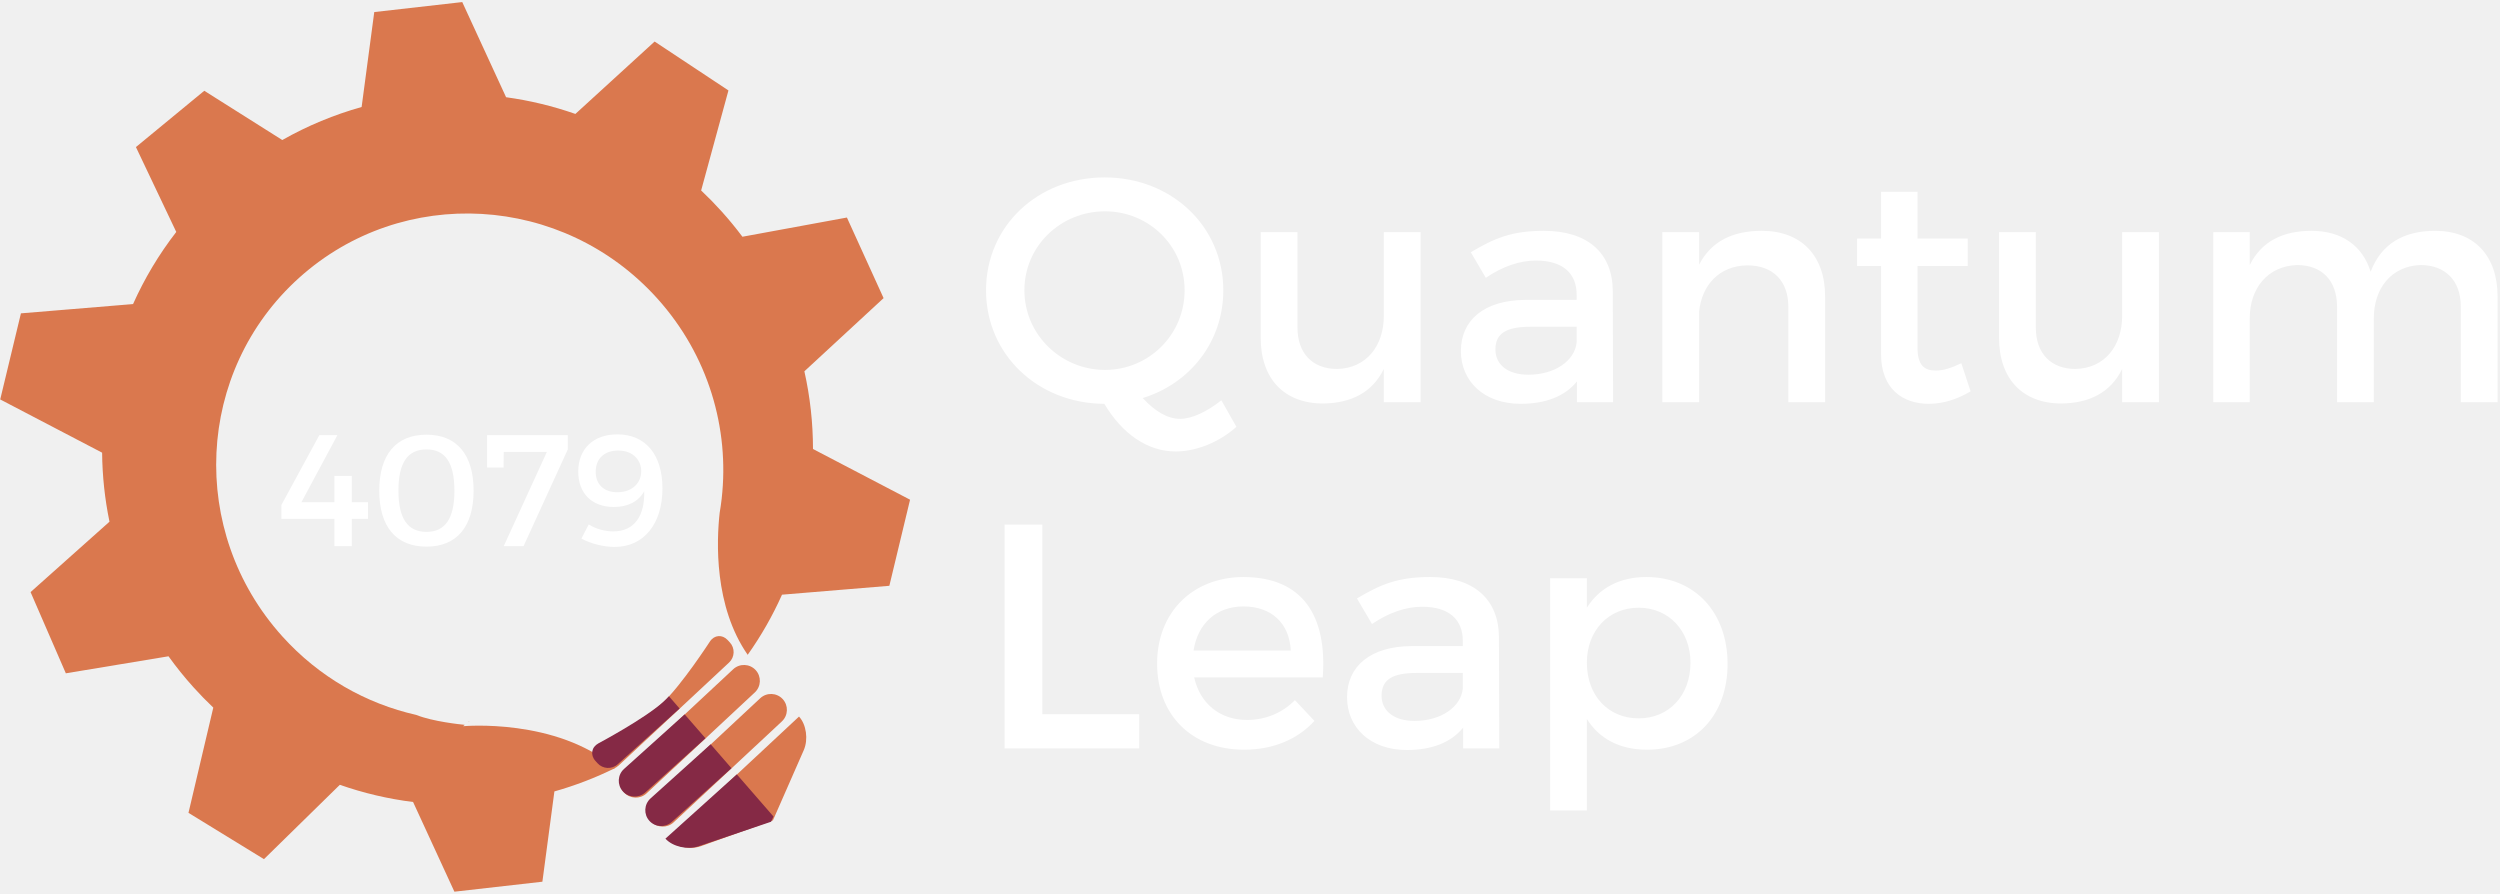
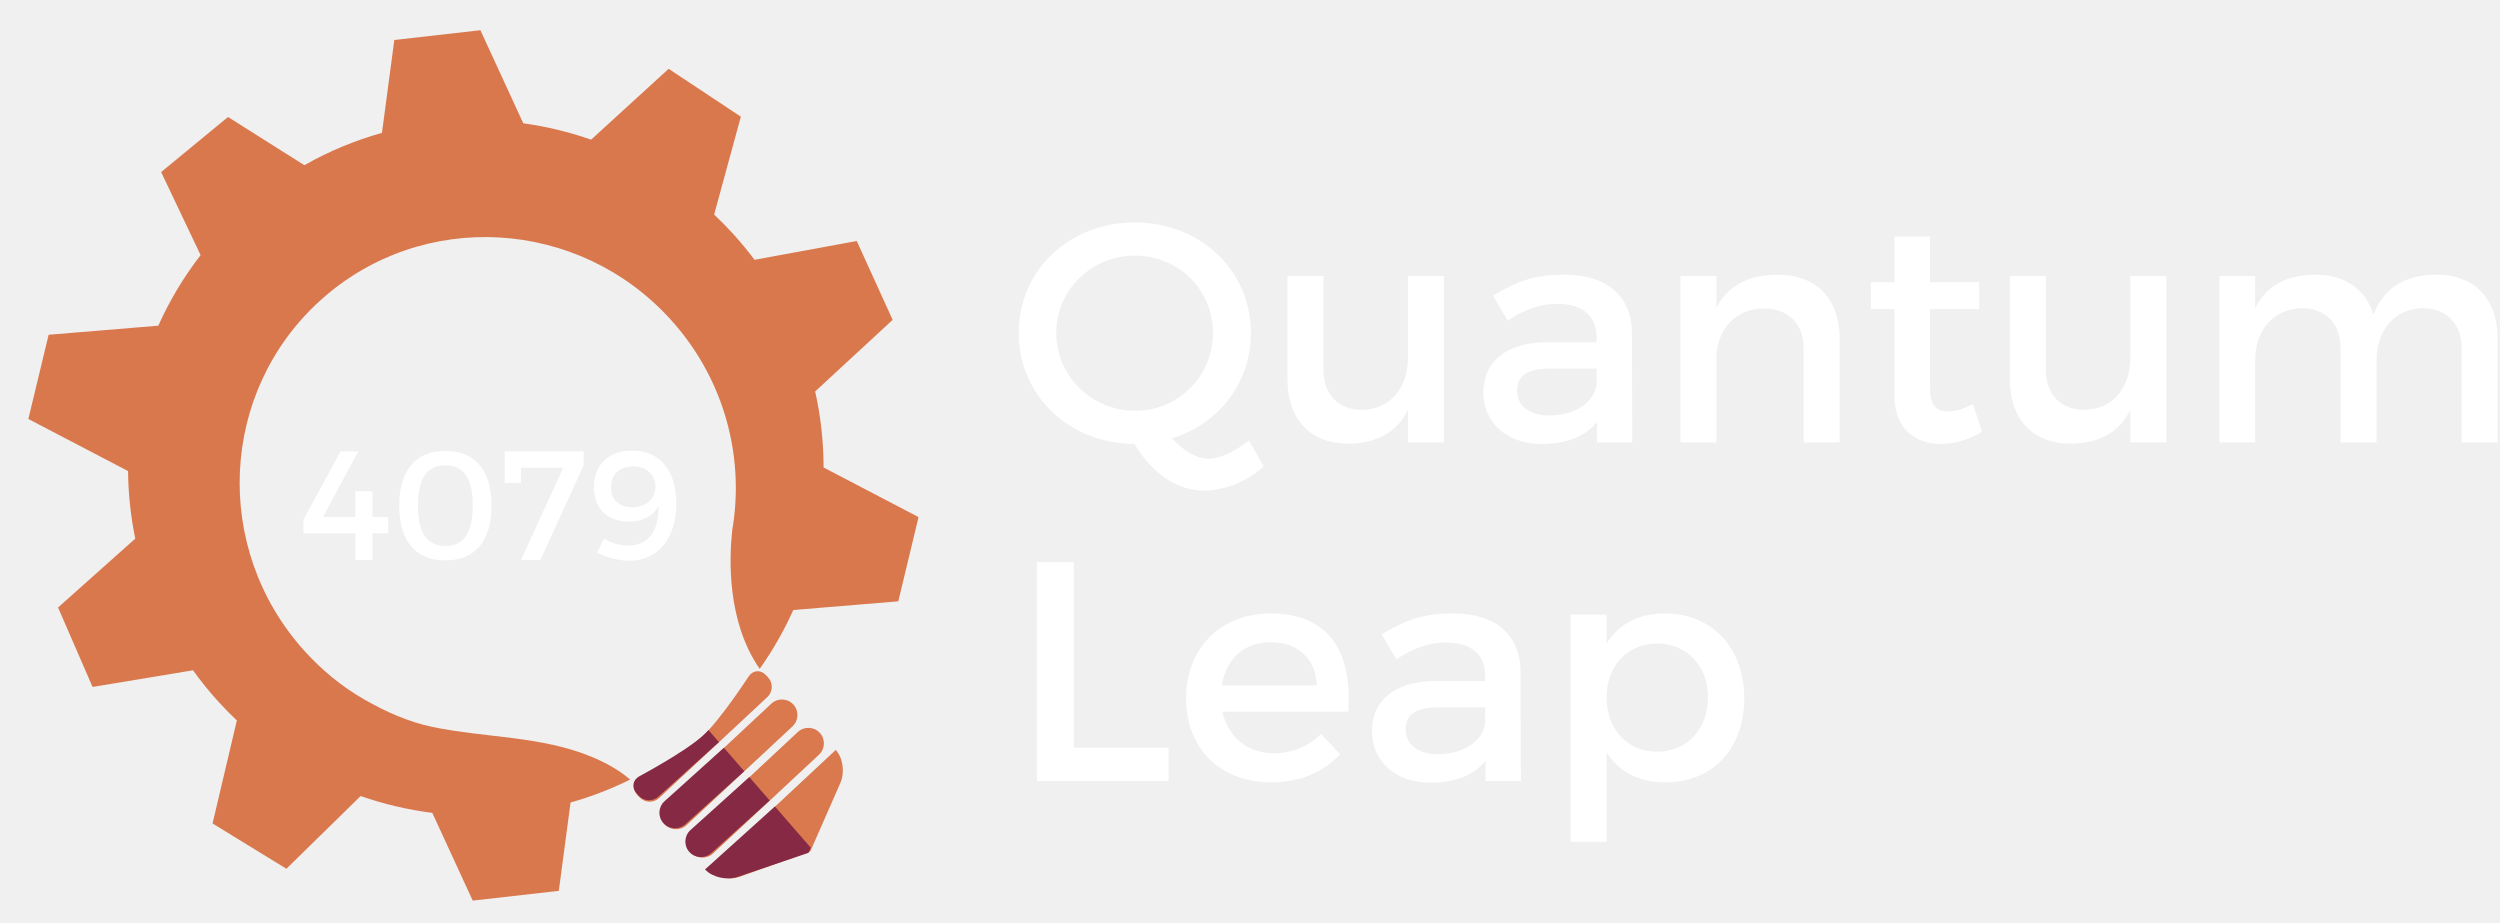
- <svg xmlns="http://www.w3.org/2000/svg" width="946px" height="338px" viewBox="0 0 946 338" version="1.1">
-   <defs />
-   <g id="Page-1" stroke="none" stroke-width="1" fill="none" fill-rule="evenodd">
+ <svg xmlns="http://www.w3.org/2000/svg" version="1.1" id="Layer_1" x="0px" y="0px" width="966.886px" height="356.9px" viewBox="-20.886 -18.9 966.886 356.9" enable-background="new -20.886 -18.9 966.886 356.9" xml:space="preserve">
+   <g id="Page-1">
    <g id="Group" transform="translate(-69, -71)">
-       <g id="Group-Copy-3" transform="translate(338.243, 357.9734) rotate(-43) translate(-338.243, -357.9734) translate(303.243, 323.9734)" fill="#DA784E">
+       <g id="Group-Copy-3" transform="translate(338.243, 357.9734) rotate(-43) translate(-338.243, -357.9734) translate(303.243, 323.9734)">
        <g id="bulb" transform="translate(1, 1)">
-           <path d="M1,4.403 C1,1.419 3.363,-0.446 6.269,0.214 C6.269,0.214 25.956,5 35,5 C44.62,5 63.754,0.232 63.754,0.232 C66.651,-0.448 69,1.414 69,4.403 L69,5.597 C69,8.581 66.58,11 63.607,11 L6.393,11 C3.414,11 1,8.586 1,5.597 L1,4.403 Z" id="Rectangle-2" />
-           <path d="M1,19.92 C1,16.606 3.685,13.92 6.996,13.92 C6.996,13.92 25.956,13.92 35,13.92 C44.62,13.92 63.002,13.92 63.002,13.92 C66.314,13.92 69,16.613 69,19.92 L69,19.92 C69,23.234 66.313,25.92 62.995,25.92 L7.005,25.92 C3.688,25.92 1,23.227 1,19.92 L1,19.92 Z" id="Rectangle-2-Copy" />
-           <path d="M1,34.92 C1,31.606 3.685,28.92 6.996,28.92 C6.996,28.92 25.956,28.92 35,28.92 C44.62,28.92 63.002,28.92 63.002,28.92 C66.314,28.92 69,31.613 69,34.92 L69,34.92 C69,38.234 66.313,40.92 62.995,40.92 L7.005,40.92 C3.688,40.92 1,38.227 1,34.92 L1,34.92 Z" id="Rectangle-2-Copy-2" />
-           <path d="M1,44 C16.049,44 25.956,44 35,44 C44.62,44 53.376,44 69,44 L69,44 C69,48.065 65.709,52.778 61.643,54.528 L35,66 L8.357,54.528 C4.294,52.779 1,47.788 1,44 L1,44 Z" id="Rectangle-2-Copy-3" />
+           <path id="Rectangle-2" fill="#DA784E" d="M1,4.403C1,1.419,3.363-0.447,6.269,0.214C6.269,0.214,25.956,5,35,5      c9.619,0,28.754-4.767,28.754-4.767C66.652-0.449,69,1.414,69,4.403l0,1.194C69,8.581,66.58,11,63.607,11L6.393,11      C3.414,11,1,8.586,1,5.597L1,4.403z" />
+           <path id="Rectangle-2-Copy" fill="#DA784E" d="M1,19.92c0-3.313,2.686-6,5.996-6c0,0,18.959,0.001,28.004,0      c9.619,0.001,28.001,0,28.001,0c3.313,0,5.998,2.693,5.999,6l0,0c0,3.314-2.687,6-6.005,6l-55.99,0      C3.689,25.92,1,23.227,1,19.92L1,19.92z" />
+           <path id="Rectangle-2-Copy-2" fill="#DA784E" d="M1,34.92c0-3.314,2.686-6,5.996-6c0,0,18.96,0,28.004,0      c9.619,0,28.001,0,28.001,0c3.313,0,5.999,2.693,5.999,6l0,0c0,3.314-2.687,6-6.005,6L7.005,40.92      C3.689,40.92,0.999,38.227,1,34.92L1,34.92z" />
+           <path id="Rectangle-2-Copy-3" fill="#DA784E" d="M1,44C16.048,44,25.956,44,35,44c9.62,0,18.375,0.001,34,0l0,0      c0,4.065-3.291,8.778-7.356,10.528L35,66L8.357,54.528C4.293,52.779,1,47.788,1,44L1,44z" />
        </g>
      </g>
-       <g id="gear-copy" transform="translate(235.8372, 234.3639) rotate(-41) translate(-235.8372, -234.3639) translate(63.83717, 73.36387)" fill="#DA784E">
+       <g id="gear-copy" transform="translate(235.8372, 234.3639) rotate(-41) translate(-235.8372, -234.3639) translate(63.83717, 73.36387)">
        <g id="Group-Copy" transform="translate(172.2205, 161.1685) rotate(-1) translate(-172.2205, -161.1685) translate(3.720525, 3.668455)">
-           <path d="M100.781,245.804 L99.953,245.754 C99.953,245.754 128.368,266.946 132.19,296.042 L132.19,296.042 C124.173,293.799 116.458,290.832 109.121,287.217 L82.884,309.56 L55.613,290.09 L66.704,254.411 C60.504,247.238 55.049,239.403 50.46,231.027 L10.3,232.722 L0.797,200.59 L34.425,177.277 C34.144,173.722 34,170.128 34,166.5 C34,161.432 34.28,156.43 34.826,151.507 L1.642,130.299 L12.288,98.528 L52.305,98.715 C56.747,91.116 61.914,83.993 67.709,77.439 L52.533,36.67 L80.156,17.703 L114.037,43.483 L114.037,43.483 C123.636,39.228 133.825,36.062 144.448,34.144 L154.597,0.061 L188.072,1.538 L197.539,35.143 C208.3,37.511 218.579,41.168 228.203,45.944 L255.8,22.443 L283.071,41.913 L271.304,79.768 C277.098,86.629 282.219,94.079 286.562,102.015 L327.177,101.719 L335.552,134.163 L302.547,155.379 C302.847,159.046 303,162.755 303,166.5 C303,170.66 302.811,174.777 302.441,178.841 L336.688,199.895 L326.597,231.847 L285.794,232.369 C280.928,241.016 275.133,249.071 268.544,256.399 L283,295.234 L255.377,314.2 L222.946,289.524 C215.026,293.034 206.704,295.802 198.067,297.74 L198.067,297.74 C200.883,275.521 218.082,257.878 226.155,250.704 C227.526,249.621 228.867,248.5 230.176,247.344 C230.279,247.265 230.333,247.225 230.333,247.225 L230.309,247.226 C250.27,229.539 262.872,203.579 262.872,174.645 C262.872,121.35 220.116,78.145 167.372,78.145 C114.629,78.145 71.872,121.35 71.872,174.645 C71.872,195.564 78.46,214.929 89.653,230.736 C89.664,230.76 89.676,230.784 89.688,230.808 C92.64,236.791 99.574,244.485 100.781,245.804 Z M102.322,245.895 L103.008,245.936 C102.977,245.907 102.946,245.879 102.915,245.85 L102.322,245.895 Z" id="Path-1-Copy-29" />
+           <path id="Path-1-Copy-29" fill="#DA784D" d="M130.111,283.405c-8.017-2.243-15.731-5.21-23.068-8.826l-26.238,22.344      l-27.27-19.47l11.091-35.679c-6.2-7.173-11.655-15.008-16.243-23.385l-40.161,1.696l-9.503-32.132l33.628-23.314      c-0.281-3.556-0.425-7.149-0.426-10.777c0-5.068,0.281-10.071,0.827-14.993l-33.184-21.208L10.21,85.891l40.017,0.187      c4.443-7.598,9.609-14.722,15.405-21.276L50.455,24.033L78.078,5.066l33.881,25.78c9.598-4.255,19.788-7.421,30.41-9.339      l10.149-34.083l33.476,1.477l9.466,33.605c10.761,2.369,21.039,6.025,30.665,10.801l27.596-23.501l27.271,19.47l-11.767,37.855      c5.795,6.862,10.915,14.311,15.259,22.247l40.615-0.296l8.376,32.444l-33.006,21.216c0.3,3.667,0.454,7.376,0.454,11.122      c0,4.16-0.189,8.276-0.559,12.34l34.246,21.055l-10.09,31.952l-40.803,0.522c-4.866,8.648-10.662,16.702-17.251,24.03      l14.456,38.835l-27.624,18.967l-32.43-24.677c-7.92,3.51-16.243,6.278-24.879,8.216c2.816-22.219,20.014-39.861,28.088-47.036      c1.371-1.083,2.712-2.204,4.021-3.36c0.103-0.078,0.157-0.119,0.132-0.117c19.961-17.687,32.564-43.647,32.563-72.581      c0-53.296-42.757-96.5-95.5-96.5c-52.743,0-95.499,43.204-95.5,96.5c0,10.012,1.47,19.92,4.582,29.435      c2.973,9.092,6.877,17.94,12.549,25.687c12.373,16.9,29.054,30.785,38.11,50.001      C127.463,272.283,129.367,277.739,130.111,283.405z" />
        </g>
      </g>
-       <g id="Rectangle-2-Copy-4-+-Rectangle-10-Copy-Copy" transform="translate(328.0337, 363.1999) scale(-1, 1) rotate(85) translate(-328.0337, -363.1999) translate(299.0337, 327.6999)" fill="#852945">
-         <path d="M0.896,27.12 C1.762,26.433 2.544,25.77 3.214,25.146 C10.249,18.585 20.992,2.048 20.992,2.048 C22.647,-0.425 25.634,-0.665 27.673,1.521 L28.487,2.394 C30.522,4.577 30.402,7.996 28.228,10.024 L5.16,31.535 L0.896,27.12 Z M7.188,33.636 C7.947,32.929 8.656,32.267 9.297,31.669 C16.333,25.109 29.776,12.572 29.776,12.572 C32.199,10.313 36,10.451 38.255,12.869 C40.515,15.293 40.382,19.09 37.956,21.353 L15.525,42.269 L7.188,33.636 Z M17.61,44.428 C18.296,43.788 18.94,43.187 19.527,42.64 C26.563,36.079 40.006,23.543 40.006,23.543 C42.429,21.283 46.23,21.421 48.485,23.84 C50.745,26.263 50.612,30.06 48.186,32.323 L25.947,53.061 L17.61,44.428 Z M28.087,55.277 C28.668,54.735 29.242,54.2 29.812,53.668 C36.847,47.108 43.251,41.136 54.678,30.48 C57.45,33.454 58.258,39.145 56.478,43.198 L44.816,69.758 L42.776,70.489 L28.087,55.277 Z" id="Rectangle-2-Copy-4" />
+       <g id="Rectangle-2-Copy-4-_x2B_-Rectangle-10-Copy-Copy" transform="translate(328.0337, 363.1999) scale(-1, 1) rotate(85) translate(-328.0337, -363.1999) translate(299.0337, 327.6999)">
+         <path id="Rectangle-2-Copy-4" fill="#852945" d="M0.896,27.12c0.866-0.687,1.648-1.35,2.318-1.974     C10.25,18.585,20.992,2.048,20.992,2.048c1.656-2.474,4.643-2.713,6.681-0.527l0.814,0.873c2.036,2.182,1.915,5.602-0.258,7.63     L5.159,31.535L0.896,27.12z M7.188,33.636c0.758-0.708,1.468-1.369,2.109-1.967c7.035-6.56,20.479-19.097,20.479-19.097     c2.423-2.259,6.224-2.121,8.479,0.297c2.26,2.424,2.128,6.22-0.299,8.483l-22.43,20.917L7.188,33.636z M17.61,44.428     c0.687-0.64,1.331-1.241,1.918-1.788c7.035-6.56,20.479-19.097,20.479-19.097c2.423-2.259,6.223-2.121,8.479,0.297     c2.26,2.424,2.127,6.22-0.3,8.483L25.947,53.061L17.61,44.428z M28.087,55.277c0.581-0.542,1.155-1.077,1.725-1.609     c7.036-6.56,13.439-12.532,24.867-23.188c2.772,2.973,3.58,8.664,1.8,12.717L44.816,69.758l-2.04,0.73L28.087,55.277z" />
      </g>
-       <path d="M531.17,222.474 C525.604,226.83 520.038,229.492 515.561,229.492 C510.721,229.492 506.002,226.588 501.404,221.627 C519.433,216.061 531.896,200.21 531.896,180.85 C531.896,156.65 512.294,138.137 487.005,138.137 C461.716,138.137 442.114,156.529 442.114,180.85 C442.114,205.05 461.595,223.684 486.884,223.805 C493.66,235.179 503.219,241.834 513.867,241.834 C521.732,241.834 530.323,238.325 536.857,232.517 L531.17,222.474 Z M456.634,180.85 C456.634,164.031 470.428,150.963 487.126,150.963 C503.703,150.963 517.255,164.031 517.255,180.85 C517.255,197.669 503.703,210.979 487.126,210.979 C470.549,210.979 456.634,197.669 456.634,180.85 L456.634,180.85 Z M606.553,158.828 L592.638,158.828 L592.638,190.53 C592.638,201.783 586.104,210.374 574.972,210.616 C565.655,210.616 559.968,204.687 559.968,195.007 L559.968,158.828 L546.053,158.828 L546.053,198.879 C546.053,214.246 554.886,223.684 569.648,223.684 C580.175,223.563 588.282,219.57 592.638,210.616 L592.638,223.2 L606.553,223.2 L606.553,158.828 Z M665.722,223.2 L679.395,223.2 L679.274,180.971 C679.153,166.814 669.836,158.344 653.259,158.344 C641.038,158.344 634.504,161.127 625.55,166.451 L631.237,176.131 C637.65,171.775 644.063,169.597 650.234,169.597 C660.398,169.597 665.601,174.437 665.601,182.544 L665.601,184.48 L646.12,184.48 C630.632,184.601 621.799,192.103 621.799,203.84 C621.799,215.214 630.511,223.805 644.426,223.805 C653.743,223.805 661.124,221.022 665.722,215.335 L665.722,223.2 Z M647.33,212.794 C639.586,212.794 634.867,209.043 634.867,203.235 C634.867,197.064 639.102,194.644 648.177,194.644 L665.601,194.644 L665.601,200.573 C664.875,207.591 657.252,212.794 647.33,212.794 L647.33,212.794 Z M735.66,158.344 C724.77,158.344 716.542,162.216 711.944,171.17 L711.944,158.828 L698.029,158.828 L698.029,223.2 L711.944,223.2 L711.944,188.957 C712.912,178.914 719.567,171.533 730.215,171.412 C739.895,171.412 745.703,177.341 745.703,187.021 L745.703,223.2 L759.618,223.2 L759.618,183.149 C759.618,167.782 750.664,158.344 735.66,158.344 L735.66,158.344 Z M811.164,208.438 C807.413,210.253 804.388,211.221 801.484,211.221 C797.128,211.221 794.587,209.164 794.587,202.509 L794.587,171.654 L813.584,171.654 L813.584,161.248 L794.587,161.248 L794.587,143.582 L780.793,143.582 L780.793,161.248 L771.718,161.248 L771.718,171.654 L780.793,171.654 L780.793,205.05 C780.793,218.239 789.142,223.805 798.822,223.805 C804.267,223.805 809.591,222.111 814.673,219.086 L811.164,208.438 Z M885.942,158.828 L872.027,158.828 L872.027,190.53 C872.027,201.783 865.493,210.374 854.361,210.616 C845.044,210.616 839.357,204.687 839.357,195.007 L839.357,158.828 L825.442,158.828 L825.442,198.879 C825.442,214.246 834.275,223.684 849.037,223.684 C859.564,223.563 867.671,219.57 872.027,210.616 L872.027,223.2 L885.942,223.2 L885.942,158.828 Z M990.486,158.344 C978.749,158.344 970.158,163.063 966.044,173.832 C963.019,164.031 955.154,158.344 943.659,158.344 C933.011,158.344 924.783,162.216 920.306,171.291 L920.306,158.828 L906.512,158.828 L906.512,223.2 L920.306,223.2 L920.306,191.377 C920.306,180.124 927.082,171.654 938.214,171.291 C947.652,171.291 953.339,177.22 953.339,187.021 L953.339,223.2 L967.254,223.2 L967.254,191.377 C967.254,180.124 973.909,171.654 984.92,171.291 C994.358,171.291 1000.166,177.22 1000.166,187.021 L1000.166,223.2 L1014.081,223.2 L1014.081,183.149 C1014.081,167.782 1005.248,158.344 990.486,158.344 L990.486,158.344 Z M463.41,341.253 L463.41,269.5 L449.132,269.5 L449.132,354.2 L500.073,354.2 L500.073,341.253 L463.41,341.253 Z M539.398,289.344 C520.28,289.465 506.849,302.654 506.849,322.135 C506.849,341.495 519.917,354.684 539.761,354.684 C550.893,354.684 560.089,350.691 566.381,343.794 L559,335.929 C554.281,340.769 547.868,343.431 540.85,343.431 C530.686,343.431 523.063,337.26 520.885,327.338 L569.527,327.338 C571.221,304.106 562.025,289.344 539.398,289.344 L539.398,289.344 Z M520.643,317.174 C522.216,306.889 529.355,300.476 539.519,300.476 C550.046,300.476 556.943,306.768 557.427,317.174 L520.643,317.174 Z M622.646,354.2 L636.319,354.2 L636.198,311.971 C636.077,297.814 626.76,289.344 610.183,289.344 C597.962,289.344 591.428,292.127 582.474,297.451 L588.161,307.131 C594.574,302.775 600.987,300.597 607.158,300.597 C617.322,300.597 622.525,305.437 622.525,313.544 L622.525,315.48 L603.044,315.48 C587.556,315.601 578.723,323.103 578.723,334.84 C578.723,346.214 587.435,354.805 601.35,354.805 C610.667,354.805 618.048,352.022 622.646,346.335 L622.646,354.2 Z M604.254,343.794 C596.51,343.794 591.791,340.043 591.791,334.235 C591.791,328.064 596.026,325.644 605.101,325.644 L622.525,325.644 L622.525,331.573 C621.799,338.591 614.176,343.794 604.254,343.794 L604.254,343.794 Z M691.979,289.344 C681.936,289.344 674.192,293.458 669.473,300.96 L669.473,289.828 L655.558,289.828 L655.558,377.674 L669.473,377.674 L669.473,343.068 C674.192,350.57 681.936,354.684 692.221,354.684 C710.613,354.684 722.713,341.495 722.713,322.256 C722.713,302.654 710.25,289.344 691.979,289.344 L691.979,289.344 Z M689.075,342.826 C677.58,342.826 669.473,334.235 669.473,321.772 C669.473,309.672 677.58,300.96 689.075,300.96 C700.57,300.96 708.677,309.793 708.677,321.772 C708.677,334.114 700.57,342.826 689.075,342.826 L689.075,342.826 Z" id="Quantum-Copy" fill="#FFFFFF" />
-       <path d="M183.05,261.044 L196.67,235.664 L189.83,235.664 L175.49,262.064 L175.49,267.344 L195.53,267.344 L195.53,277.664 L202.13,277.664 L202.13,267.344 L208.25,267.344 L208.25,261.044 L202.13,261.044 L202.13,251.084 L195.53,251.084 L195.53,261.044 L183.05,261.044 Z M230.39,235.484 C218.87,235.484 212.51,243.044 212.51,256.664 C212.51,270.284 218.87,277.844 230.39,277.844 C241.85,277.844 248.21,270.284 248.21,256.664 C248.21,243.044 241.85,235.484 230.39,235.484 L230.39,235.484 Z M230.39,241.064 C237.41,241.064 240.95,245.984 240.95,256.664 C240.95,267.284 237.41,272.264 230.39,272.264 C223.31,272.264 219.77,267.284 219.77,256.664 C219.77,245.984 223.31,241.064 230.39,241.064 L230.39,241.064 Z M283.85,241.064 L283.85,235.664 L253.31,235.664 L253.31,247.904 L259.55,247.904 L259.61,242.024 L275.93,242.024 L259.61,277.664 L267.11,277.664 L283.85,241.064 Z M301.55,277.964 C312.65,277.964 319.67,269.204 319.67,255.824 C319.67,242.924 313.19,235.364 302.57,235.364 C293.63,235.364 287.81,240.764 287.81,249.464 C287.81,257.624 292.91,262.844 301.31,262.844 C306.59,262.844 310.55,260.804 312.77,256.904 C313.01,265.964 309.23,272.084 301.07,272.084 C297.89,272.084 294.35,271.124 291.77,269.444 L289.01,274.784 C292.43,276.704 297.41,277.964 301.55,277.964 L301.55,277.964 Z M302.63,257.264 C297.53,257.264 294.41,254.324 294.41,249.524 C294.41,244.424 297.83,241.484 302.93,241.484 C308.99,241.484 311.69,245.624 311.63,249.284 C311.69,253.604 308.33,257.264 302.63,257.264 L302.63,257.264 Z" id="4079-copy" fill="#FFFFFF" />
+       <path id="Quantum-Copy" fill="#FFFFFF" d="M531.17,222.474c-5.566,4.356-11.132,7.018-15.609,7.018    c-4.84,0-9.559-2.904-14.156-7.865c18.028-5.566,30.492-21.417,30.492-40.777c0-24.2-19.603-42.713-44.892-42.713    s-44.891,18.392-44.891,42.713c0,24.2,19.48,42.834,44.77,42.955c6.776,11.374,16.335,18.029,26.983,18.029    c7.865,0,16.456-3.509,22.99-9.317L531.17,222.474z M456.634,180.85c0-16.819,13.794-29.887,30.492-29.887    c16.577,0,30.129,13.068,30.129,29.887c0,16.819-13.552,30.129-30.129,30.129S456.634,197.669,456.634,180.85L456.634,180.85z     M606.553,158.828h-13.915v31.702c0,11.253-6.534,19.844-17.666,20.086c-9.316,0-15.004-5.929-15.004-15.609v-36.179h-13.915    v40.051c0,15.367,8.833,24.805,23.596,24.805c10.526-0.121,18.634-4.114,22.989-13.068V223.2h13.915V158.828z M665.722,223.2    h13.673l-0.12-42.229c-0.121-14.157-9.438-22.627-26.016-22.627c-12.221,0-18.755,2.783-27.709,8.107l5.688,9.68    c6.413-4.356,12.825-6.534,18.997-6.534c10.164,0,15.366,4.84,15.366,12.947v1.936h-19.48    c-15.488,0.121-24.321,7.623-24.321,19.36c0,11.374,8.712,19.965,22.627,19.965c9.317,0,16.698-2.783,21.296-8.47V223.2z     M647.33,212.794c-7.744,0-12.463-3.751-12.463-9.559c0-6.171,4.234-8.591,13.31-8.591h17.424v5.929    C664.875,207.591,657.252,212.794,647.33,212.794L647.33,212.794z M735.66,158.344c-10.891,0-19.118,3.872-23.716,12.826v-12.342    h-13.915V223.2h13.915v-34.243c0.968-10.043,7.623-17.424,18.271-17.545c9.68,0,15.488,5.929,15.488,15.609V223.2h13.915v-40.051    C759.618,167.782,750.664,158.344,735.66,158.344L735.66,158.344z M811.164,208.438c-3.751,1.815-6.776,2.783-9.68,2.783    c-4.356,0-6.897-2.057-6.897-8.712v-30.855h18.997v-10.406h-18.997v-17.666h-13.794v17.666h-9.075v10.406h9.075v33.396    c0,13.189,8.349,18.755,18.029,18.755c5.444,0,10.769-1.694,15.851-4.719L811.164,208.438z M885.942,158.828h-13.915v31.702    c0,11.253-6.534,19.844-17.666,20.086c-9.317,0-15.004-5.929-15.004-15.609v-36.179h-13.915v40.051    c0,15.367,8.833,24.805,23.595,24.805c10.527-0.121,18.634-4.114,22.99-13.068V223.2h13.915V158.828z M990.486,158.344    c-11.737,0-20.328,4.719-24.442,15.488c-3.025-9.801-10.89-15.488-22.385-15.488c-10.648,0-18.876,3.872-23.354,12.947v-12.463    h-13.794V223.2h13.794v-31.823c0-11.253,6.776-19.723,17.908-20.086c9.438,0,15.125,5.929,15.125,15.73V223.2h13.915v-31.823    c0-11.253,6.655-19.723,17.666-20.086c9.438,0,15.246,5.929,15.246,15.73V223.2h13.915v-40.051    C1014.081,167.782,1005.248,158.344,990.486,158.344L990.486,158.344z M463.41,341.253V269.5h-14.278v84.699h50.941v-12.946    H463.41z M539.398,289.344c-19.118,0.121-32.55,13.311-32.55,32.791c0,19.36,13.068,32.549,32.912,32.549    c11.132,0,20.328-3.992,26.62-10.89L559,335.929c-4.719,4.841-11.132,7.502-18.15,7.502c-10.164,0-17.787-6.171-19.965-16.093    h48.643C571.221,304.105,562.025,289.344,539.398,289.344L539.398,289.344z M520.643,317.174    c1.573-10.285,8.713-16.697,18.876-16.697c10.527,0,17.425,6.291,17.908,16.697H520.643z M622.646,354.199h13.673l-0.121-42.229    c-0.121-14.156-9.438-22.627-26.016-22.627c-12.221,0-18.755,2.783-27.709,8.107l5.688,9.68    c6.413-4.355,12.826-6.534,18.997-6.534c10.164,0,15.367,4.841,15.367,12.947v1.937h-19.481    c-15.488,0.121-24.321,7.623-24.321,19.359c0,11.374,8.712,19.965,22.627,19.965c9.317,0,16.698-2.783,21.297-8.47V354.199z     M604.254,343.794c-7.744,0-12.463-3.751-12.463-9.56c0-6.17,4.235-8.59,13.31-8.59h17.425v5.928    C621.799,338.591,614.176,343.794,604.254,343.794L604.254,343.794z M691.978,289.344c-10.043,0-17.786,4.114-22.506,11.616    v-11.132h-13.915v87.846h13.915v-34.605c4.72,7.502,12.463,11.615,22.748,11.615c18.393,0,30.492-13.188,30.492-32.428    C722.713,302.654,710.25,289.344,691.978,289.344L691.978,289.344z M689.075,342.826c-11.495,0-19.603-8.592-19.603-21.055    c0-12.1,8.107-20.812,19.603-20.812s19.602,8.833,19.602,20.812C708.677,334.113,700.57,342.826,689.075,342.826L689.075,342.826z    " />
+       <path id="_x34_079-copy" fill="#FFFFFF" d="M173.05,252.044l13.62-25.38h-6.84l-14.34,26.4v5.279    h20.04v10.32h6.6v-10.32h6.12v-6.3h-6.12v-9.96h-6.6v9.96H173.05z M220.39,226.484c-11.52,0-17.88,7.56-17.88,21.18    c0,13.619,6.36,21.18,17.88,21.18c11.46,0,17.82-7.561,17.82-21.18C238.21,234.044,231.85,226.484,220.39,226.484L220.39,226.484z     M220.39,232.064c7.02,0,10.56,4.92,10.56,15.6c0,10.619-3.54,15.6-10.56,15.6c-7.08,0-10.62-4.98-10.62-15.6    C209.77,236.984,213.31,232.064,220.39,232.064L220.39,232.064z M273.85,232.064v-5.4h-30.54v12.24h6.24l0.06-5.881h16.32    l-16.32,35.641h7.5L273.85,232.064z M291.55,268.964c11.1,0,18.12-8.76,18.12-22.14c0-12.9-6.48-20.46-17.1-20.46    c-8.94,0-14.76,5.4-14.76,14.1c0,8.16,5.1,13.38,13.5,13.38c5.28,0,9.24-2.04,11.46-5.939c0.24,9.06-3.54,15.18-11.7,15.18    c-3.18,0-6.72-0.96-9.3-2.641l-2.76,5.34C282.43,267.704,287.41,268.964,291.55,268.964L291.55,268.964z M292.63,248.264    c-5.1,0-8.22-2.939-8.22-7.74c0-5.1,3.42-8.039,8.52-8.039c6.06,0,8.76,4.14,8.7,7.799    C301.69,244.604,298.33,248.264,292.63,248.264L292.63,248.264z" />
    </g>
  </g>
</svg>
